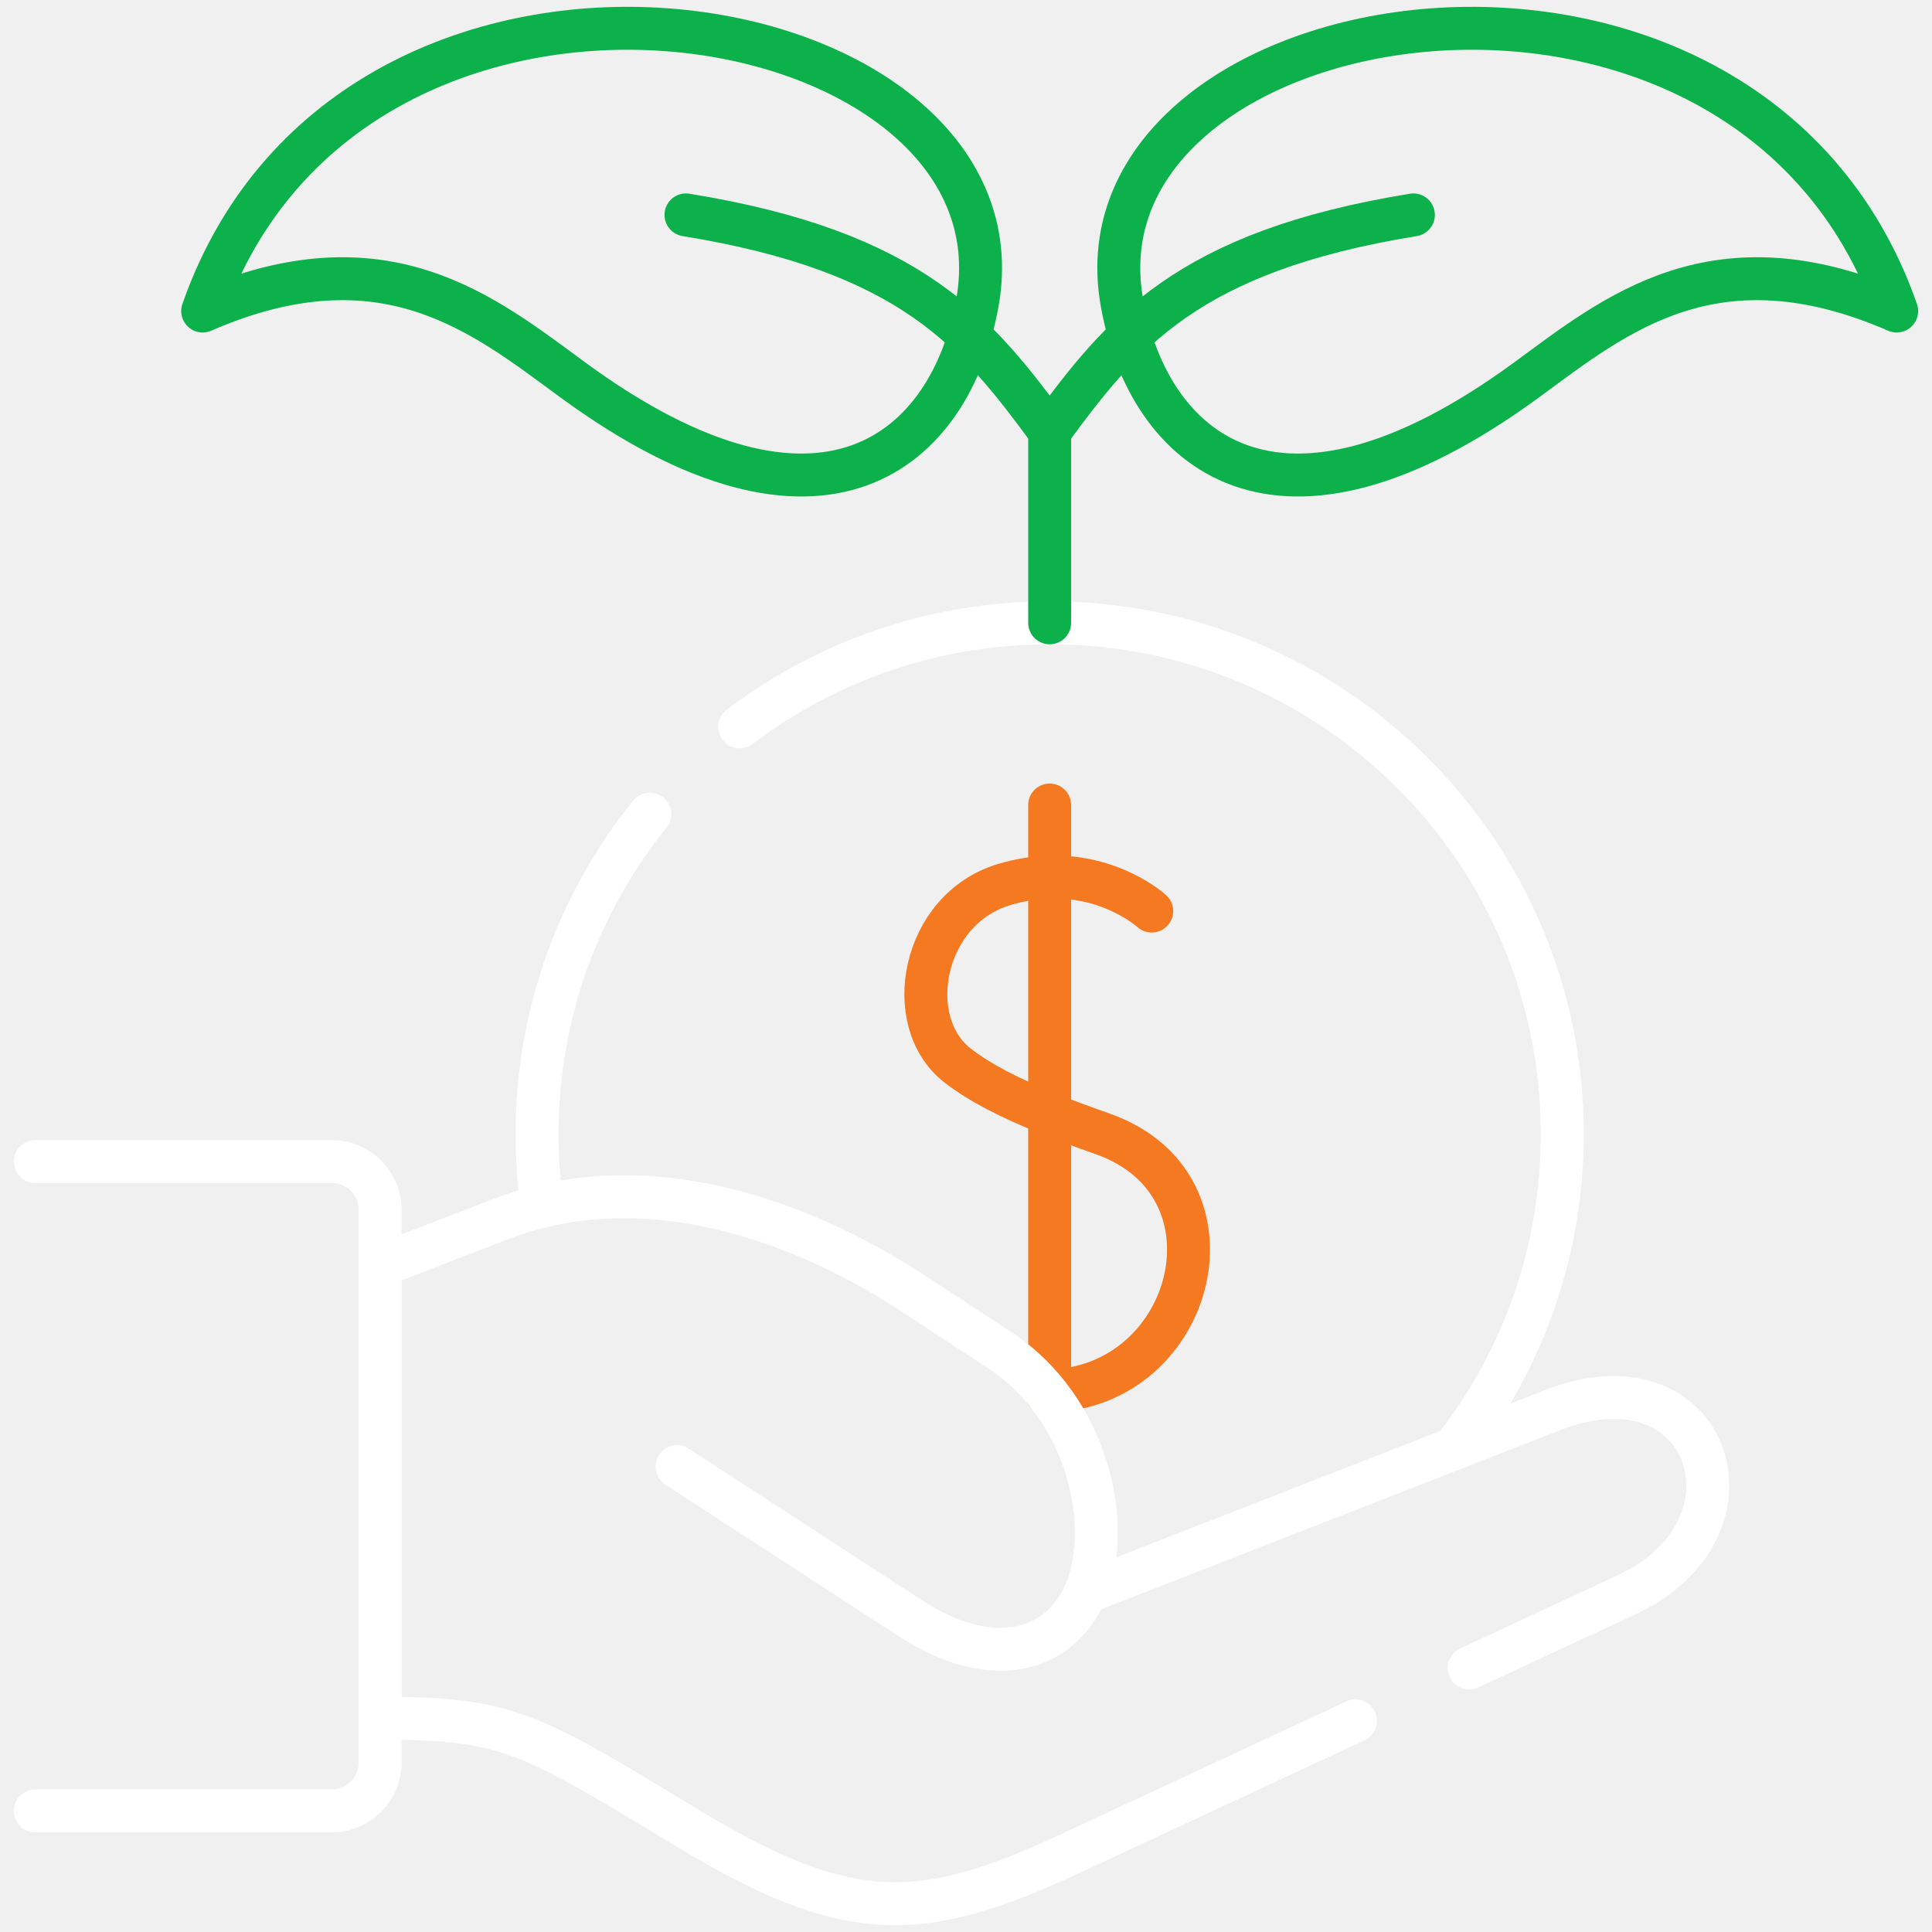
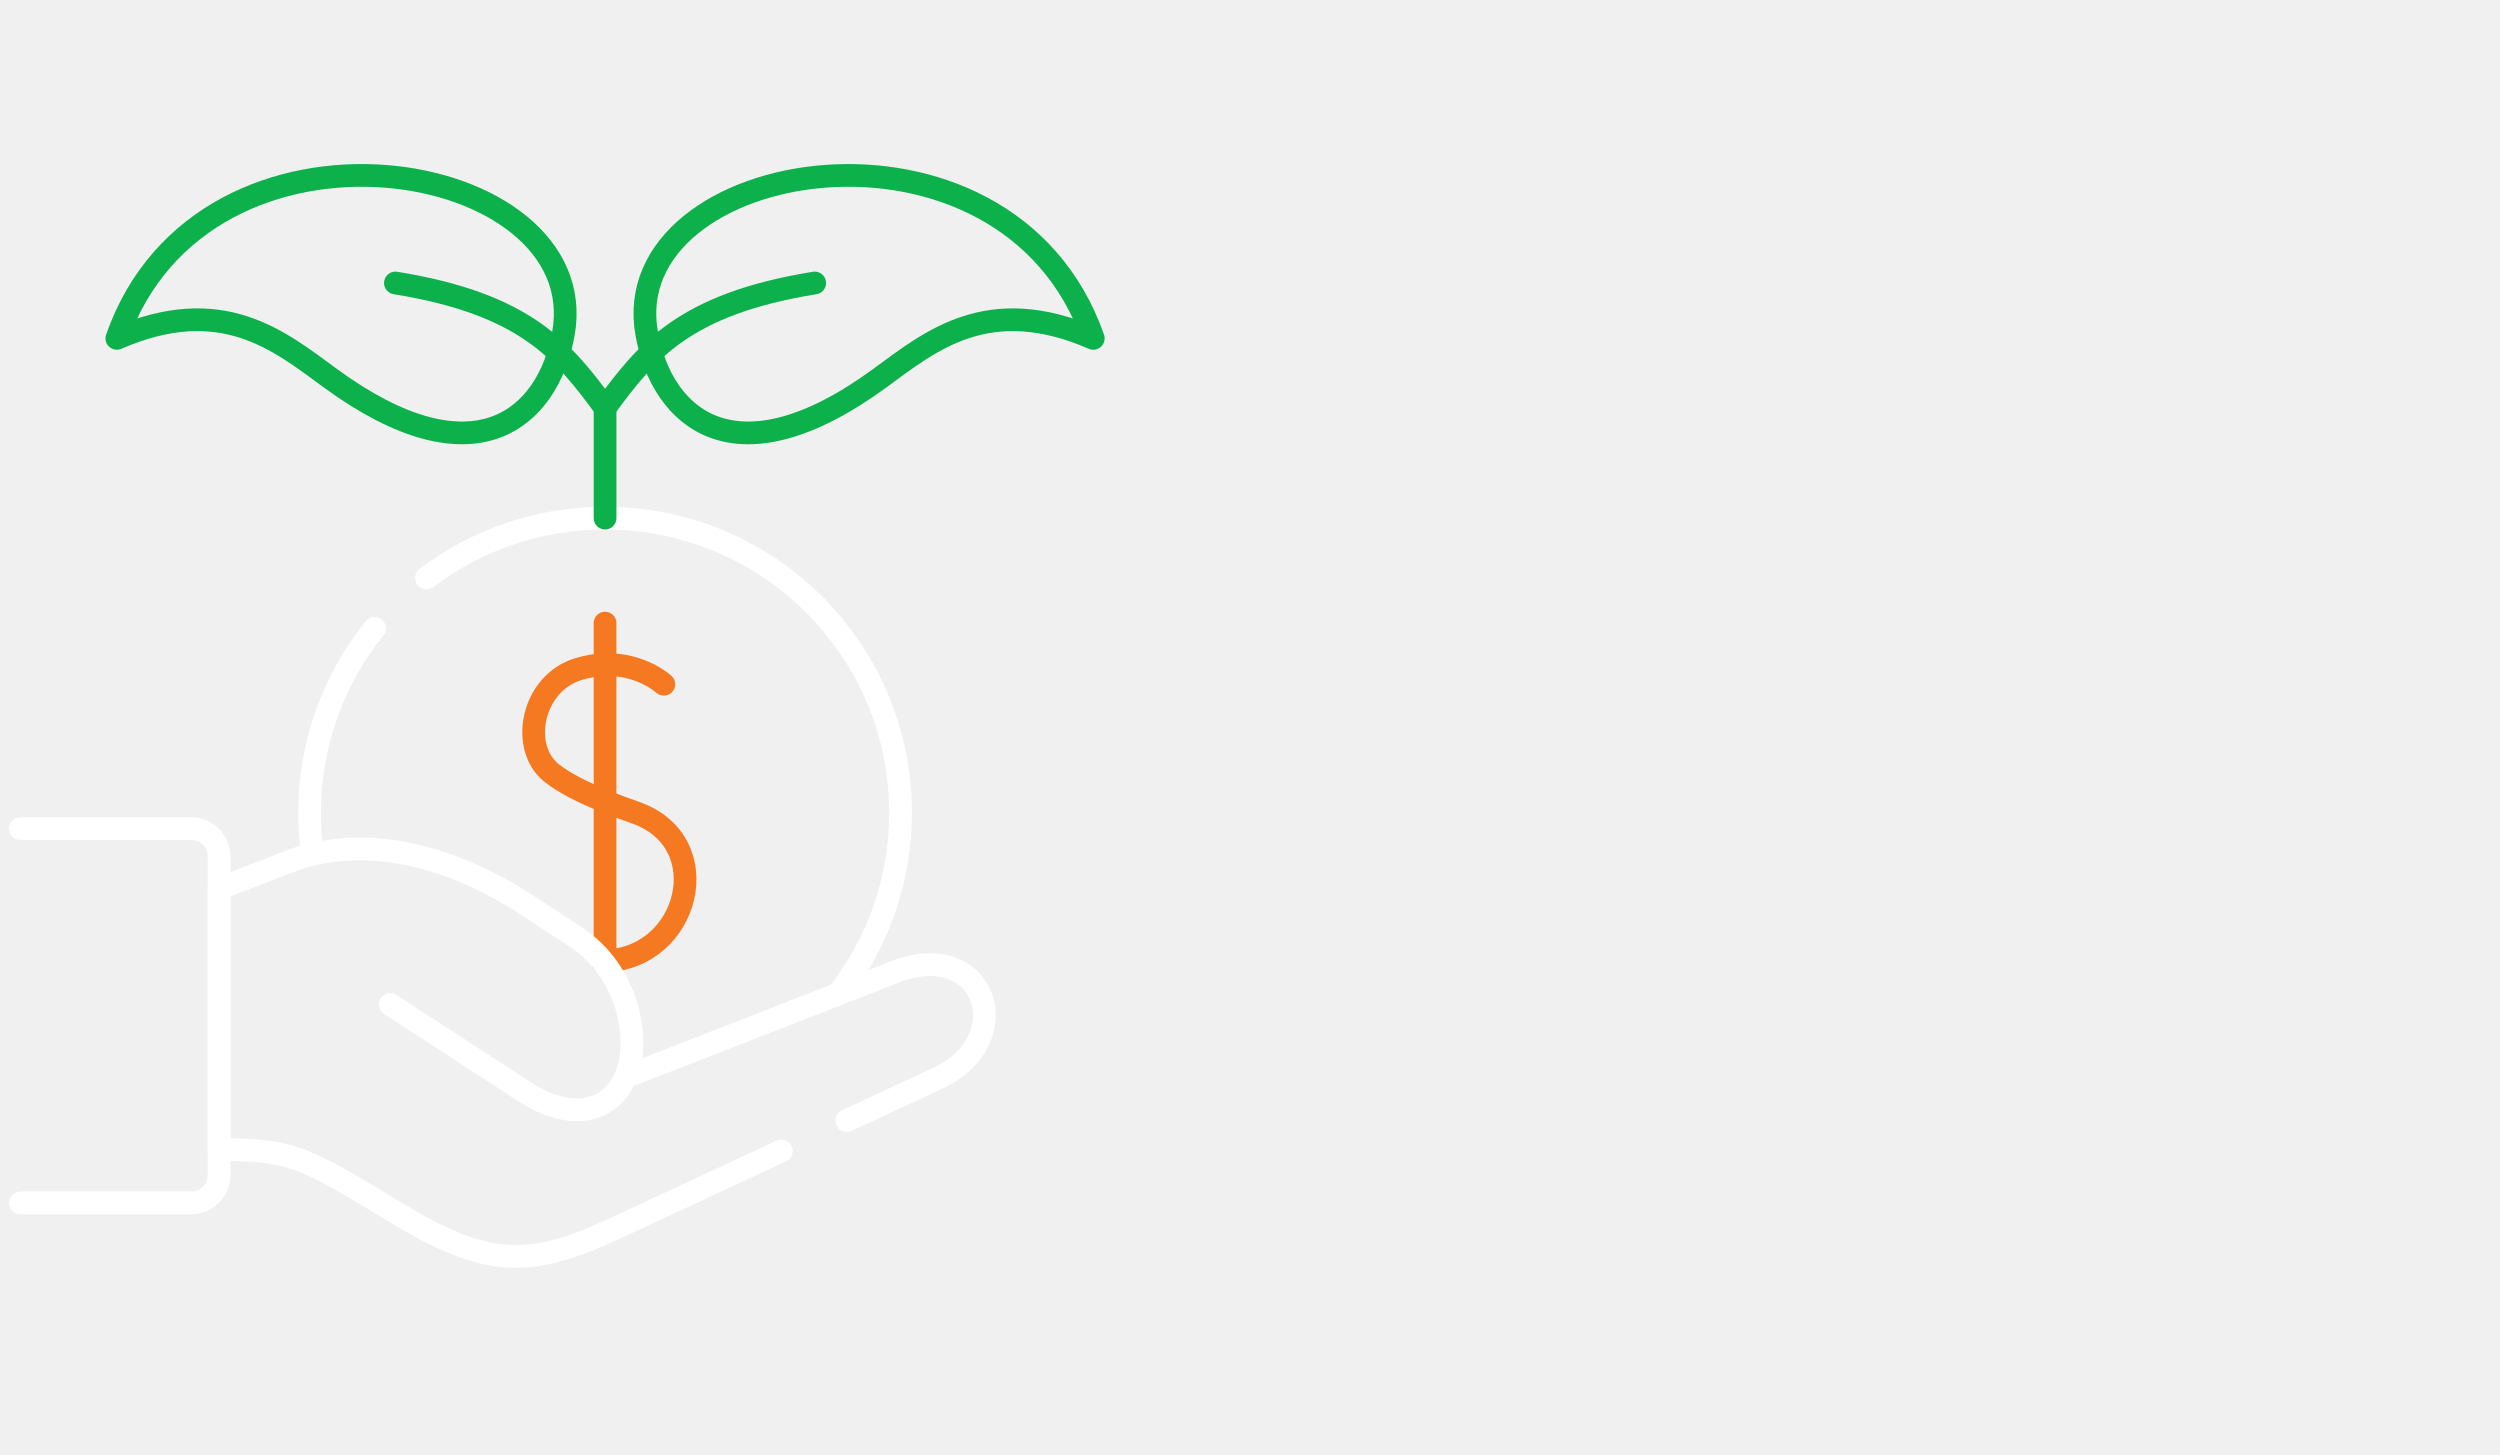
- <svg xmlns="http://www.w3.org/2000/svg" width="90" height="90" viewBox="0 0 90 90" fill="none">
-   <g clip-path="url(#clip0_5070_9324)">
-     <path d="M48.686 64.802C48.705 64.802 48.723 64.802 48.742 64.802C48.795 64.802 48.846 64.8 48.897 64.798C55.682 64.614 58.102 55.197 51.372 52.822C50.479 52.508 49.654 52.204 48.897 51.9C47.081 51.17 45.65 50.449 44.593 49.625C41.99 47.584 42.943 42.356 46.773 41.207C47.532 40.98 48.243 40.874 48.897 40.857C51.811 40.776 53.615 42.407 53.65 42.441" stroke="#f47920" stroke-width="2" stroke-miterlimit="10" stroke-linecap="round" stroke-linejoin="round" />
-     <path d="M48.897 37.501V40.857V51.9V64.798" stroke="#f47920" stroke-width="2" stroke-miterlimit="10" stroke-linecap="round" stroke-linejoin="round" />
-     <path d="M34.459 33.859C38.465 30.82 43.471 29.014 48.898 29.014C62.085 29.014 72.778 39.675 72.778 52.828C72.778 58.356 70.888 63.447 67.719 67.488" stroke="white" stroke-width="2" stroke-miterlimit="10" stroke-linecap="round" stroke-linejoin="round" />
-     <path d="M25.255 56.19C25.098 55.092 25.018 53.968 25.018 52.828C25.018 47.192 26.983 42.008 30.27 37.928" stroke="white" stroke-width="2" stroke-miterlimit="10" stroke-linecap="round" stroke-linejoin="round" />
-     <path d="M50.558 74.184C50.403 74.542 50.219 74.87 50.005 75.159C48.334 77.372 45.391 77.318 42.453 75.412L31.541 68.323" stroke="white" stroke-width="2" stroke-miterlimit="10" stroke-linecap="round" stroke-linejoin="round" />
-     <path d="M1.646 84.357H15.457C16.694 84.357 17.706 83.352 17.706 82.118V56.35C17.706 55.116 16.694 54.111 15.457 54.111H1.646" stroke="white" stroke-width="2" stroke-miterlimit="10" stroke-linecap="round" stroke-linejoin="round" />
-     <path d="M63.143 80.164L49.821 86.362C42.858 89.6 39.486 89.679 31.972 85.128C24.61 80.666 23.642 80.044 17.707 80.044V58.957L23.362 56.777C23.988 56.537 24.621 56.342 25.255 56.19C31.335 54.722 37.752 57.113 42.575 60.276L46.563 62.891C50.684 65.588 51.876 71.065 50.559 74.183L67.719 67.488L72.33 65.688C79.667 62.826 82.434 71.188 75.786 74.284L68.44 77.701" stroke="white" stroke-width="2" stroke-miterlimit="10" stroke-linecap="round" stroke-linejoin="round" />
-     <path d="M48.898 29.014V20.1" stroke="#0db14b" stroke-width="2" stroke-miterlimit="10" stroke-linecap="round" stroke-linejoin="round" />
-     <path d="M48.898 20.1C52.255 15.538 55.272 11.723 65.841 10.011" stroke="#0db14b" stroke-width="2" stroke-miterlimit="10" stroke-linecap="round" stroke-linejoin="round" />
-     <path d="M88.355 14.489C81.302 -5.664 49.657 -0.172 52.27 14.13C53.502 20.931 59.412 26.273 71.128 17.687C75.272 14.648 79.896 10.812 88.355 14.489Z" stroke="#0db14b" stroke-width="2" stroke-miterlimit="10" stroke-linecap="round" stroke-linejoin="round" />
-     <path d="M48.897 20.1C45.541 15.538 42.523 11.723 31.955 10.011" stroke="#0db14b" stroke-width="2" stroke-miterlimit="10" stroke-linecap="round" stroke-linejoin="round" />
-     <path d="M9.441 14.489C16.489 -5.664 48.134 -0.172 45.526 14.13C44.289 20.931 38.384 26.273 26.668 17.687C22.523 14.648 17.895 10.812 9.441 14.489Z" stroke="#0db14b" stroke-width="2" stroke-miterlimit="10" stroke-linecap="round" stroke-linejoin="round" />
+ <svg xmlns="http://www.w3.org/2000/svg" width="110" height="64" viewBox="0 0 110 64" fill="none">
+   <g clip-path="url(#clip0_9958_6563)">
+     <g clip-path="url(#clip1_9958_6563)">
+       <mask id="mask0_9958_6563" style="mask-type:luminance" maskUnits="userSpaceOnUse" x="0" y="7" width="49" height="49">
+         <path d="M49 7H0V56H49V7Z" fill="white" />
+       </mask>
+       <g mask="url(#mask0_9958_6563)">
+         <path d="M26.507 42.281C26.517 42.281 26.527 42.281 26.537 42.281C26.566 42.281 26.594 42.28 26.622 42.279C30.316 42.179 31.634 37.052 27.969 35.759C27.483 35.587 27.034 35.422 26.622 35.256C25.633 34.859 24.854 34.467 24.279 34.018C22.861 32.907 23.38 30.061 25.466 29.435C25.879 29.311 26.266 29.254 26.622 29.244C28.208 29.2 29.19 30.088 29.209 30.107" stroke="#F47920" stroke-miterlimit="10" stroke-linecap="round" stroke-linejoin="round" />
+         <path d="M26.622 27.417V29.244V35.256V42.279" stroke="#F47920" stroke-miterlimit="10" stroke-linecap="round" stroke-linejoin="round" />
+         <path d="M18.761 25.434C20.942 23.779 23.668 22.797 26.622 22.797C33.802 22.797 39.624 28.601 39.624 35.762C39.624 38.772 38.595 41.543 36.869 43.743" stroke="white" stroke-miterlimit="10" stroke-linecap="round" stroke-linejoin="round" />
+         <path d="M13.75 37.593C13.665 36.994 13.621 36.383 13.621 35.762C13.621 32.693 14.691 29.871 16.48 27.65" stroke="white" stroke-miterlimit="10" stroke-linecap="round" stroke-linejoin="round" />
+         <path d="M27.526 47.389C27.442 47.584 27.341 47.763 27.225 47.92C26.315 49.125 24.713 49.095 23.114 48.058L17.172 44.198" stroke="white" stroke-miterlimit="10" stroke-linecap="round" stroke-linejoin="round" />
+         <path d="M0.896 52.928H8.415C9.089 52.928 9.64 52.38 9.64 51.709V37.679C9.64 37.008 9.089 36.46 8.415 36.46H0.896" stroke="white" stroke-miterlimit="10" stroke-linecap="round" stroke-linejoin="round" />
+         <path d="M34.378 50.645L27.125 54.019C23.334 55.782 21.498 55.825 17.407 53.347C13.399 50.918 12.872 50.58 9.641 50.58V39.099L12.72 37.912C13.06 37.781 13.405 37.675 13.75 37.593C17.061 36.793 20.554 38.095 23.18 39.817L25.351 41.241C27.595 42.709 28.244 45.691 27.527 47.389L36.869 43.743L39.38 42.764C43.374 41.205 44.881 45.758 41.261 47.443L37.262 49.304" stroke="white" stroke-miterlimit="10" stroke-linecap="round" stroke-linejoin="round" />
+         <path d="M26.623 22.797V17.943" stroke="#0DB14B" stroke-miterlimit="10" stroke-linecap="round" stroke-linejoin="round" />
+         <path d="M26.623 17.943C28.45 15.46 30.093 13.382 35.847 12.451" stroke="#0DB14B" stroke-miterlimit="10" stroke-linecap="round" stroke-linejoin="round" />
+         <path d="M48.104 14.888C44.265 3.917 27.035 6.907 28.458 14.693C29.129 18.396 32.347 21.304 38.725 16.63C40.982 14.975 43.499 12.887 48.104 14.888Z" stroke="#0DB14B" stroke-miterlimit="10" stroke-linecap="round" stroke-linejoin="round" />
+         <path d="M26.622 17.943C24.795 15.46 23.152 13.382 17.398 12.451" stroke="#0DB14B" stroke-miterlimit="10" stroke-linecap="round" stroke-linejoin="round" />
+         <path d="M5.141 14.888C8.977 3.917 26.207 6.907 24.787 14.693C24.113 18.396 20.898 21.304 14.52 16.63C12.263 14.975 9.743 12.887 5.141 14.888Z" stroke="#0DB14B" stroke-miterlimit="10" stroke-linecap="round" stroke-linejoin="round" />
+       </g>
+     </g>
  </g>
  <defs>
-     <clipPath id="clip0_5070_9324">
-       <rect width="90" height="90" fill="white" />
+     <clipPath id="clip0_9958_6563">
+       <rect width="110" height="64" fill="white" />
+     </clipPath>
+     <clipPath id="clip1_9958_6563">
+       <rect width="49" height="49" fill="white" transform="translate(0 7)" />
    </clipPath>
  </defs>
</svg>
